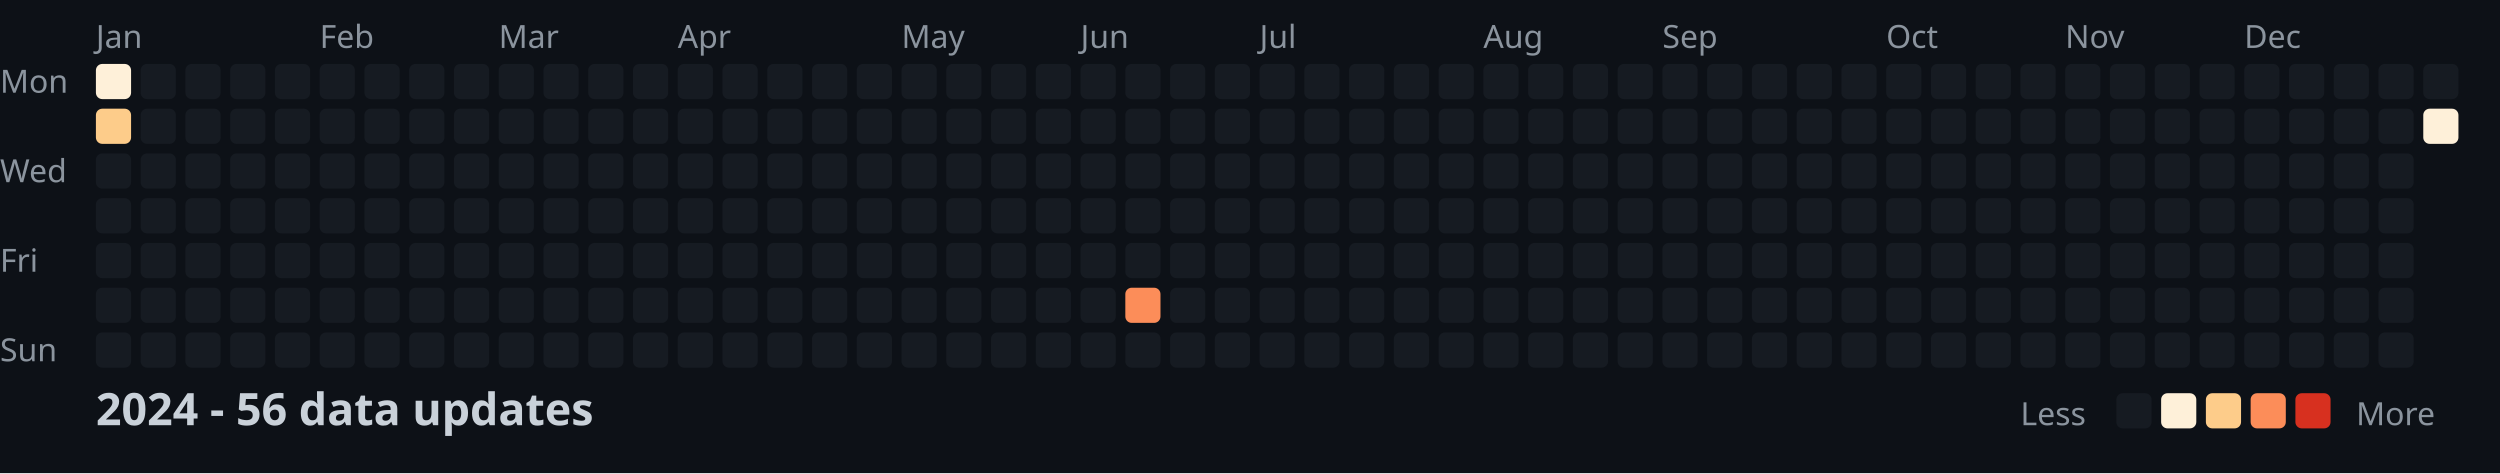
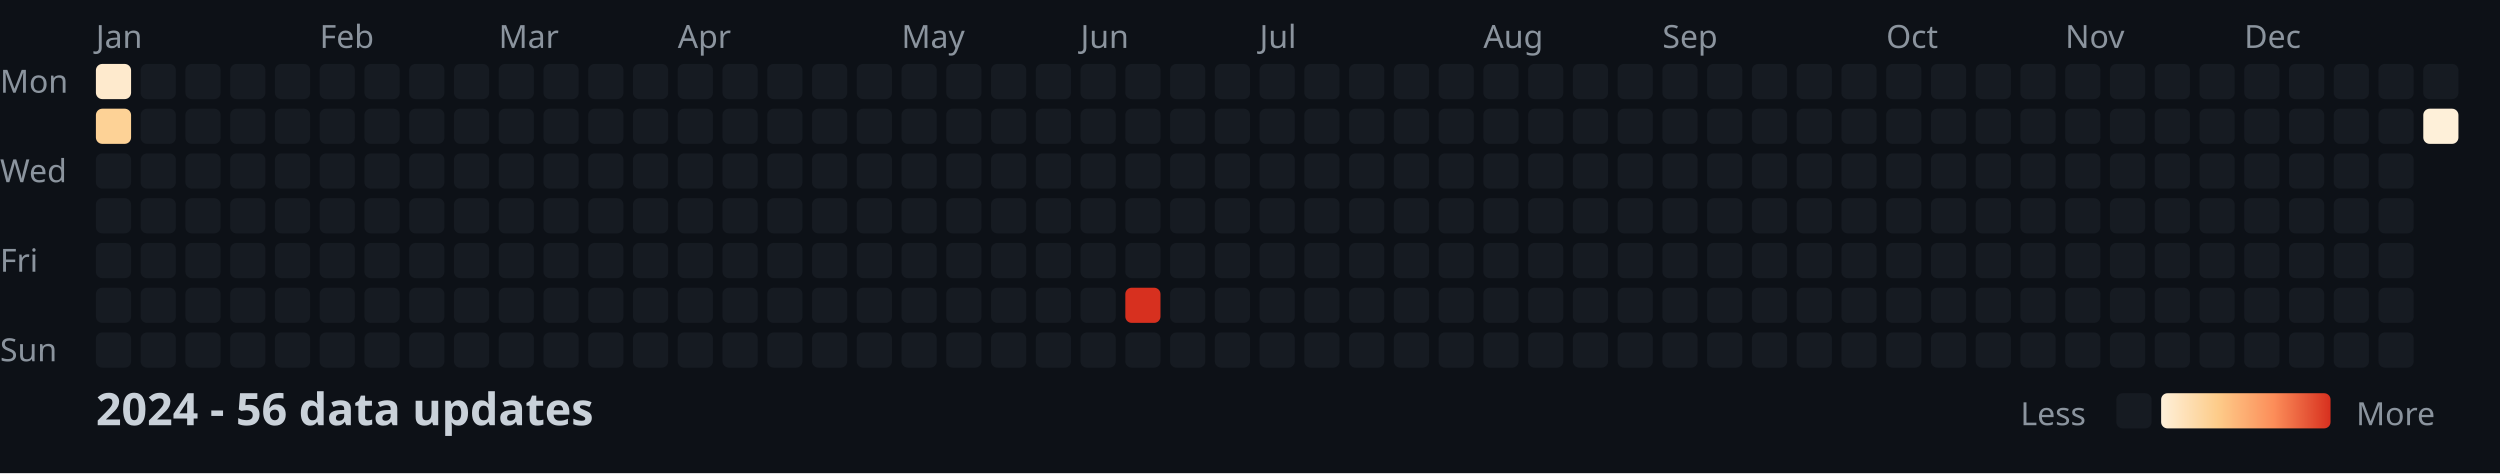
<svg xmlns="http://www.w3.org/2000/svg" width="782" height="148">
  <style>
    .month { font: 10px sans-serif; fill: #8b949e; }
    .day { font: 10px sans-serif; fill: #8b949e; }
    .title { font: bold 14px sans-serif; fill: #c9d1d9; }
    .legend { font: 10px sans-serif; fill: #8b949e; }
  </style>
  <rect width="100%" height="100%" fill="#0d1117" />
  <text x="0" y="29" class="day">Mon</text>
  <text x="0" y="57" class="day">Wed</text>
  <text x="0" y="85" class="day">Fri</text>
  <text x="0" y="113" class="day">Sun</text>
  <text x="30" y="15" class="month">Jan</text>
  <text x="100" y="15" class="month">Feb</text>
  <text x="156" y="15" class="month">Mar</text>
  <text x="212" y="15" class="month">Apr</text>
  <text x="282" y="15" class="month">May</text>
  <text x="338" y="15" class="month">Jun</text>
  <text x="394" y="15" class="month">Jul</text>
  <text x="464" y="15" class="month">Aug</text>
  <text x="520" y="15" class="month">Sep</text>
  <text x="590" y="15" class="month">Oct</text>
  <text x="646" y="15" class="month">Nov</text>
  <text x="702" y="15" class="month">Dec</text>
-   <rect x="30" y="20" width="11" height="11" fill="#fef0d9" rx="2" />
-   <rect x="30" y="34" width="11" height="11" fill="#fdcc8a" rx="2" />
+   <rect x="30" y="20" width="11" height="11" fill="#feeacd" rx="2" />
+   <rect x="30" y="34" width="11" height="11" fill="#fdd296" rx="2" />
  <rect x="30" y="48" width="11" height="11" fill="#161b22" rx="2" />
  <rect x="30" y="62" width="11" height="11" fill="#161b22" rx="2" />
  <rect x="30" y="76" width="11" height="11" fill="#161b22" rx="2" />
  <rect x="30" y="90" width="11" height="11" fill="#161b22" rx="2" />
  <rect x="30" y="104" width="11" height="11" fill="#161b22" rx="2" />
  <rect x="44" y="20" width="11" height="11" fill="#161b22" rx="2" />
  <rect x="44" y="34" width="11" height="11" fill="#161b22" rx="2" />
  <rect x="44" y="48" width="11" height="11" fill="#161b22" rx="2" />
  <rect x="44" y="62" width="11" height="11" fill="#161b22" rx="2" />
  <rect x="44" y="76" width="11" height="11" fill="#161b22" rx="2" />
  <rect x="44" y="90" width="11" height="11" fill="#161b22" rx="2" />
  <rect x="44" y="104" width="11" height="11" fill="#161b22" rx="2" />
  <rect x="58" y="20" width="11" height="11" fill="#161b22" rx="2" />
  <rect x="58" y="34" width="11" height="11" fill="#161b22" rx="2" />
  <rect x="58" y="48" width="11" height="11" fill="#161b22" rx="2" />
  <rect x="58" y="62" width="11" height="11" fill="#161b22" rx="2" />
  <rect x="58" y="76" width="11" height="11" fill="#161b22" rx="2" />
  <rect x="58" y="90" width="11" height="11" fill="#161b22" rx="2" />
  <rect x="58" y="104" width="11" height="11" fill="#161b22" rx="2" />
  <rect x="72" y="20" width="11" height="11" fill="#161b22" rx="2" />
  <rect x="72" y="34" width="11" height="11" fill="#161b22" rx="2" />
  <rect x="72" y="48" width="11" height="11" fill="#161b22" rx="2" />
  <rect x="72" y="62" width="11" height="11" fill="#161b22" rx="2" />
  <rect x="72" y="76" width="11" height="11" fill="#161b22" rx="2" />
  <rect x="72" y="90" width="11" height="11" fill="#161b22" rx="2" />
  <rect x="72" y="104" width="11" height="11" fill="#161b22" rx="2" />
  <rect x="86" y="20" width="11" height="11" fill="#161b22" rx="2" />
  <rect x="86" y="34" width="11" height="11" fill="#161b22" rx="2" />
  <rect x="86" y="48" width="11" height="11" fill="#161b22" rx="2" />
  <rect x="86" y="62" width="11" height="11" fill="#161b22" rx="2" />
  <rect x="86" y="76" width="11" height="11" fill="#161b22" rx="2" />
  <rect x="86" y="90" width="11" height="11" fill="#161b22" rx="2" />
  <rect x="86" y="104" width="11" height="11" fill="#161b22" rx="2" />
  <rect x="100" y="20" width="11" height="11" fill="#161b22" rx="2" />
  <rect x="100" y="34" width="11" height="11" fill="#161b22" rx="2" />
  <rect x="100" y="48" width="11" height="11" fill="#161b22" rx="2" />
  <rect x="100" y="62" width="11" height="11" fill="#161b22" rx="2" />
  <rect x="100" y="76" width="11" height="11" fill="#161b22" rx="2" />
  <rect x="100" y="90" width="11" height="11" fill="#161b22" rx="2" />
  <rect x="100" y="104" width="11" height="11" fill="#161b22" rx="2" />
  <rect x="114" y="20" width="11" height="11" fill="#161b22" rx="2" />
  <rect x="114" y="34" width="11" height="11" fill="#161b22" rx="2" />
  <rect x="114" y="48" width="11" height="11" fill="#161b22" rx="2" />
  <rect x="114" y="62" width="11" height="11" fill="#161b22" rx="2" />
  <rect x="114" y="76" width="11" height="11" fill="#161b22" rx="2" />
  <rect x="114" y="90" width="11" height="11" fill="#161b22" rx="2" />
  <rect x="114" y="104" width="11" height="11" fill="#161b22" rx="2" />
  <rect x="128" y="20" width="11" height="11" fill="#161b22" rx="2" />
  <rect x="128" y="34" width="11" height="11" fill="#161b22" rx="2" />
  <rect x="128" y="48" width="11" height="11" fill="#161b22" rx="2" />
  <rect x="128" y="62" width="11" height="11" fill="#161b22" rx="2" />
  <rect x="128" y="76" width="11" height="11" fill="#161b22" rx="2" />
  <rect x="128" y="90" width="11" height="11" fill="#161b22" rx="2" />
  <rect x="128" y="104" width="11" height="11" fill="#161b22" rx="2" />
  <rect x="142" y="20" width="11" height="11" fill="#161b22" rx="2" />
  <rect x="142" y="34" width="11" height="11" fill="#161b22" rx="2" />
  <rect x="142" y="48" width="11" height="11" fill="#161b22" rx="2" />
  <rect x="142" y="62" width="11" height="11" fill="#161b22" rx="2" />
  <rect x="142" y="76" width="11" height="11" fill="#161b22" rx="2" />
  <rect x="142" y="90" width="11" height="11" fill="#161b22" rx="2" />
  <rect x="142" y="104" width="11" height="11" fill="#161b22" rx="2" />
  <rect x="156" y="20" width="11" height="11" fill="#161b22" rx="2" />
  <rect x="156" y="34" width="11" height="11" fill="#161b22" rx="2" />
  <rect x="156" y="48" width="11" height="11" fill="#161b22" rx="2" />
  <rect x="156" y="62" width="11" height="11" fill="#161b22" rx="2" />
  <rect x="156" y="76" width="11" height="11" fill="#161b22" rx="2" />
  <rect x="156" y="90" width="11" height="11" fill="#161b22" rx="2" />
  <rect x="156" y="104" width="11" height="11" fill="#161b22" rx="2" />
  <rect x="170" y="20" width="11" height="11" fill="#161b22" rx="2" />
  <rect x="170" y="34" width="11" height="11" fill="#161b22" rx="2" />
  <rect x="170" y="48" width="11" height="11" fill="#161b22" rx="2" />
  <rect x="170" y="62" width="11" height="11" fill="#161b22" rx="2" />
  <rect x="170" y="76" width="11" height="11" fill="#161b22" rx="2" />
  <rect x="170" y="90" width="11" height="11" fill="#161b22" rx="2" />
  <rect x="170" y="104" width="11" height="11" fill="#161b22" rx="2" />
  <rect x="184" y="20" width="11" height="11" fill="#161b22" rx="2" />
  <rect x="184" y="34" width="11" height="11" fill="#161b22" rx="2" />
  <rect x="184" y="48" width="11" height="11" fill="#161b22" rx="2" />
  <rect x="184" y="62" width="11" height="11" fill="#161b22" rx="2" />
  <rect x="184" y="76" width="11" height="11" fill="#161b22" rx="2" />
  <rect x="184" y="90" width="11" height="11" fill="#161b22" rx="2" />
  <rect x="184" y="104" width="11" height="11" fill="#161b22" rx="2" />
  <rect x="198" y="20" width="11" height="11" fill="#161b22" rx="2" />
  <rect x="198" y="34" width="11" height="11" fill="#161b22" rx="2" />
  <rect x="198" y="48" width="11" height="11" fill="#161b22" rx="2" />
  <rect x="198" y="62" width="11" height="11" fill="#161b22" rx="2" />
  <rect x="198" y="76" width="11" height="11" fill="#161b22" rx="2" />
  <rect x="198" y="90" width="11" height="11" fill="#161b22" rx="2" />
  <rect x="198" y="104" width="11" height="11" fill="#161b22" rx="2" />
  <rect x="212" y="20" width="11" height="11" fill="#161b22" rx="2" />
  <rect x="212" y="34" width="11" height="11" fill="#161b22" rx="2" />
  <rect x="212" y="48" width="11" height="11" fill="#161b22" rx="2" />
  <rect x="212" y="62" width="11" height="11" fill="#161b22" rx="2" />
  <rect x="212" y="76" width="11" height="11" fill="#161b22" rx="2" />
  <rect x="212" y="90" width="11" height="11" fill="#161b22" rx="2" />
  <rect x="212" y="104" width="11" height="11" fill="#161b22" rx="2" />
  <rect x="226" y="20" width="11" height="11" fill="#161b22" rx="2" />
  <rect x="226" y="34" width="11" height="11" fill="#161b22" rx="2" />
  <rect x="226" y="48" width="11" height="11" fill="#161b22" rx="2" />
  <rect x="226" y="62" width="11" height="11" fill="#161b22" rx="2" />
  <rect x="226" y="76" width="11" height="11" fill="#161b22" rx="2" />
  <rect x="226" y="90" width="11" height="11" fill="#161b22" rx="2" />
  <rect x="226" y="104" width="11" height="11" fill="#161b22" rx="2" />
  <rect x="240" y="20" width="11" height="11" fill="#161b22" rx="2" />
  <rect x="240" y="34" width="11" height="11" fill="#161b22" rx="2" />
  <rect x="240" y="48" width="11" height="11" fill="#161b22" rx="2" />
  <rect x="240" y="62" width="11" height="11" fill="#161b22" rx="2" />
  <rect x="240" y="76" width="11" height="11" fill="#161b22" rx="2" />
  <rect x="240" y="90" width="11" height="11" fill="#161b22" rx="2" />
  <rect x="240" y="104" width="11" height="11" fill="#161b22" rx="2" />
  <rect x="254" y="20" width="11" height="11" fill="#161b22" rx="2" />
  <rect x="254" y="34" width="11" height="11" fill="#161b22" rx="2" />
  <rect x="254" y="48" width="11" height="11" fill="#161b22" rx="2" />
  <rect x="254" y="62" width="11" height="11" fill="#161b22" rx="2" />
  <rect x="254" y="76" width="11" height="11" fill="#161b22" rx="2" />
  <rect x="254" y="90" width="11" height="11" fill="#161b22" rx="2" />
  <rect x="254" y="104" width="11" height="11" fill="#161b22" rx="2" />
  <rect x="268" y="20" width="11" height="11" fill="#161b22" rx="2" />
  <rect x="268" y="34" width="11" height="11" fill="#161b22" rx="2" />
  <rect x="268" y="48" width="11" height="11" fill="#161b22" rx="2" />
  <rect x="268" y="62" width="11" height="11" fill="#161b22" rx="2" />
  <rect x="268" y="76" width="11" height="11" fill="#161b22" rx="2" />
  <rect x="268" y="90" width="11" height="11" fill="#161b22" rx="2" />
  <rect x="268" y="104" width="11" height="11" fill="#161b22" rx="2" />
  <rect x="282" y="20" width="11" height="11" fill="#161b22" rx="2" />
  <rect x="282" y="34" width="11" height="11" fill="#161b22" rx="2" />
  <rect x="282" y="48" width="11" height="11" fill="#161b22" rx="2" />
  <rect x="282" y="62" width="11" height="11" fill="#161b22" rx="2" />
  <rect x="282" y="76" width="11" height="11" fill="#161b22" rx="2" />
  <rect x="282" y="90" width="11" height="11" fill="#161b22" rx="2" />
  <rect x="282" y="104" width="11" height="11" fill="#161b22" rx="2" />
  <rect x="296" y="20" width="11" height="11" fill="#161b22" rx="2" />
  <rect x="296" y="34" width="11" height="11" fill="#161b22" rx="2" />
  <rect x="296" y="48" width="11" height="11" fill="#161b22" rx="2" />
  <rect x="296" y="62" width="11" height="11" fill="#161b22" rx="2" />
  <rect x="296" y="76" width="11" height="11" fill="#161b22" rx="2" />
  <rect x="296" y="90" width="11" height="11" fill="#161b22" rx="2" />
  <rect x="296" y="104" width="11" height="11" fill="#161b22" rx="2" />
  <rect x="310" y="20" width="11" height="11" fill="#161b22" rx="2" />
  <rect x="310" y="34" width="11" height="11" fill="#161b22" rx="2" />
  <rect x="310" y="48" width="11" height="11" fill="#161b22" rx="2" />
  <rect x="310" y="62" width="11" height="11" fill="#161b22" rx="2" />
  <rect x="310" y="76" width="11" height="11" fill="#161b22" rx="2" />
  <rect x="310" y="90" width="11" height="11" fill="#161b22" rx="2" />
  <rect x="310" y="104" width="11" height="11" fill="#161b22" rx="2" />
  <rect x="324" y="20" width="11" height="11" fill="#161b22" rx="2" />
  <rect x="324" y="34" width="11" height="11" fill="#161b22" rx="2" />
  <rect x="324" y="48" width="11" height="11" fill="#161b22" rx="2" />
  <rect x="324" y="62" width="11" height="11" fill="#161b22" rx="2" />
  <rect x="324" y="76" width="11" height="11" fill="#161b22" rx="2" />
  <rect x="324" y="90" width="11" height="11" fill="#161b22" rx="2" />
  <rect x="324" y="104" width="11" height="11" fill="#161b22" rx="2" />
  <rect x="338" y="20" width="11" height="11" fill="#161b22" rx="2" />
  <rect x="338" y="34" width="11" height="11" fill="#161b22" rx="2" />
  <rect x="338" y="48" width="11" height="11" fill="#161b22" rx="2" />
  <rect x="338" y="62" width="11" height="11" fill="#161b22" rx="2" />
  <rect x="338" y="76" width="11" height="11" fill="#161b22" rx="2" />
  <rect x="338" y="90" width="11" height="11" fill="#161b22" rx="2" />
  <rect x="338" y="104" width="11" height="11" fill="#161b22" rx="2" />
  <rect x="352" y="20" width="11" height="11" fill="#161b22" rx="2" />
  <rect x="352" y="34" width="11" height="11" fill="#161b22" rx="2" />
  <rect x="352" y="48" width="11" height="11" fill="#161b22" rx="2" />
  <rect x="352" y="62" width="11" height="11" fill="#161b22" rx="2" />
  <rect x="352" y="76" width="11" height="11" fill="#161b22" rx="2" />
-   <rect x="352" y="90" width="11" height="11" fill="#fc8d59" rx="2" />
+   <rect x="352" y="90" width="11" height="11" fill="#d7301f" rx="2" />
  <rect x="352" y="104" width="11" height="11" fill="#161b22" rx="2" />
  <rect x="366" y="20" width="11" height="11" fill="#161b22" rx="2" />
  <rect x="366" y="34" width="11" height="11" fill="#161b22" rx="2" />
  <rect x="366" y="48" width="11" height="11" fill="#161b22" rx="2" />
  <rect x="366" y="62" width="11" height="11" fill="#161b22" rx="2" />
  <rect x="366" y="76" width="11" height="11" fill="#161b22" rx="2" />
  <rect x="366" y="90" width="11" height="11" fill="#161b22" rx="2" />
  <rect x="366" y="104" width="11" height="11" fill="#161b22" rx="2" />
  <rect x="380" y="20" width="11" height="11" fill="#161b22" rx="2" />
  <rect x="380" y="34" width="11" height="11" fill="#161b22" rx="2" />
  <rect x="380" y="48" width="11" height="11" fill="#161b22" rx="2" />
  <rect x="380" y="62" width="11" height="11" fill="#161b22" rx="2" />
  <rect x="380" y="76" width="11" height="11" fill="#161b22" rx="2" />
  <rect x="380" y="90" width="11" height="11" fill="#161b22" rx="2" />
  <rect x="380" y="104" width="11" height="11" fill="#161b22" rx="2" />
  <rect x="394" y="20" width="11" height="11" fill="#161b22" rx="2" />
  <rect x="394" y="34" width="11" height="11" fill="#161b22" rx="2" />
  <rect x="394" y="48" width="11" height="11" fill="#161b22" rx="2" />
  <rect x="394" y="62" width="11" height="11" fill="#161b22" rx="2" />
  <rect x="394" y="76" width="11" height="11" fill="#161b22" rx="2" />
  <rect x="394" y="90" width="11" height="11" fill="#161b22" rx="2" />
  <rect x="394" y="104" width="11" height="11" fill="#161b22" rx="2" />
  <rect x="408" y="20" width="11" height="11" fill="#161b22" rx="2" />
  <rect x="408" y="34" width="11" height="11" fill="#161b22" rx="2" />
  <rect x="408" y="48" width="11" height="11" fill="#161b22" rx="2" />
  <rect x="408" y="62" width="11" height="11" fill="#161b22" rx="2" />
  <rect x="408" y="76" width="11" height="11" fill="#161b22" rx="2" />
  <rect x="408" y="90" width="11" height="11" fill="#161b22" rx="2" />
  <rect x="408" y="104" width="11" height="11" fill="#161b22" rx="2" />
  <rect x="422" y="20" width="11" height="11" fill="#161b22" rx="2" />
  <rect x="422" y="34" width="11" height="11" fill="#161b22" rx="2" />
  <rect x="422" y="48" width="11" height="11" fill="#161b22" rx="2" />
  <rect x="422" y="62" width="11" height="11" fill="#161b22" rx="2" />
  <rect x="422" y="76" width="11" height="11" fill="#161b22" rx="2" />
  <rect x="422" y="90" width="11" height="11" fill="#161b22" rx="2" />
  <rect x="422" y="104" width="11" height="11" fill="#161b22" rx="2" />
  <rect x="436" y="20" width="11" height="11" fill="#161b22" rx="2" />
  <rect x="436" y="34" width="11" height="11" fill="#161b22" rx="2" />
  <rect x="436" y="48" width="11" height="11" fill="#161b22" rx="2" />
  <rect x="436" y="62" width="11" height="11" fill="#161b22" rx="2" />
  <rect x="436" y="76" width="11" height="11" fill="#161b22" rx="2" />
  <rect x="436" y="90" width="11" height="11" fill="#161b22" rx="2" />
  <rect x="436" y="104" width="11" height="11" fill="#161b22" rx="2" />
  <rect x="450" y="20" width="11" height="11" fill="#161b22" rx="2" />
  <rect x="450" y="34" width="11" height="11" fill="#161b22" rx="2" />
  <rect x="450" y="48" width="11" height="11" fill="#161b22" rx="2" />
  <rect x="450" y="62" width="11" height="11" fill="#161b22" rx="2" />
  <rect x="450" y="76" width="11" height="11" fill="#161b22" rx="2" />
  <rect x="450" y="90" width="11" height="11" fill="#161b22" rx="2" />
  <rect x="450" y="104" width="11" height="11" fill="#161b22" rx="2" />
  <rect x="464" y="20" width="11" height="11" fill="#161b22" rx="2" />
  <rect x="464" y="34" width="11" height="11" fill="#161b22" rx="2" />
  <rect x="464" y="48" width="11" height="11" fill="#161b22" rx="2" />
  <rect x="464" y="62" width="11" height="11" fill="#161b22" rx="2" />
  <rect x="464" y="76" width="11" height="11" fill="#161b22" rx="2" />
  <rect x="464" y="90" width="11" height="11" fill="#161b22" rx="2" />
  <rect x="464" y="104" width="11" height="11" fill="#161b22" rx="2" />
  <rect x="478" y="20" width="11" height="11" fill="#161b22" rx="2" />
  <rect x="478" y="34" width="11" height="11" fill="#161b22" rx="2" />
  <rect x="478" y="48" width="11" height="11" fill="#161b22" rx="2" />
  <rect x="478" y="62" width="11" height="11" fill="#161b22" rx="2" />
  <rect x="478" y="76" width="11" height="11" fill="#161b22" rx="2" />
  <rect x="478" y="90" width="11" height="11" fill="#161b22" rx="2" />
  <rect x="478" y="104" width="11" height="11" fill="#161b22" rx="2" />
  <rect x="492" y="20" width="11" height="11" fill="#161b22" rx="2" />
  <rect x="492" y="34" width="11" height="11" fill="#161b22" rx="2" />
  <rect x="492" y="48" width="11" height="11" fill="#161b22" rx="2" />
  <rect x="492" y="62" width="11" height="11" fill="#161b22" rx="2" />
  <rect x="492" y="76" width="11" height="11" fill="#161b22" rx="2" />
  <rect x="492" y="90" width="11" height="11" fill="#161b22" rx="2" />
  <rect x="492" y="104" width="11" height="11" fill="#161b22" rx="2" />
  <rect x="506" y="20" width="11" height="11" fill="#161b22" rx="2" />
  <rect x="506" y="34" width="11" height="11" fill="#161b22" rx="2" />
  <rect x="506" y="48" width="11" height="11" fill="#161b22" rx="2" />
  <rect x="506" y="62" width="11" height="11" fill="#161b22" rx="2" />
  <rect x="506" y="76" width="11" height="11" fill="#161b22" rx="2" />
  <rect x="506" y="90" width="11" height="11" fill="#161b22" rx="2" />
  <rect x="506" y="104" width="11" height="11" fill="#161b22" rx="2" />
  <rect x="520" y="20" width="11" height="11" fill="#161b22" rx="2" />
  <rect x="520" y="34" width="11" height="11" fill="#161b22" rx="2" />
  <rect x="520" y="48" width="11" height="11" fill="#161b22" rx="2" />
  <rect x="520" y="62" width="11" height="11" fill="#161b22" rx="2" />
  <rect x="520" y="76" width="11" height="11" fill="#161b22" rx="2" />
  <rect x="520" y="90" width="11" height="11" fill="#161b22" rx="2" />
  <rect x="520" y="104" width="11" height="11" fill="#161b22" rx="2" />
  <rect x="534" y="20" width="11" height="11" fill="#161b22" rx="2" />
  <rect x="534" y="34" width="11" height="11" fill="#161b22" rx="2" />
  <rect x="534" y="48" width="11" height="11" fill="#161b22" rx="2" />
  <rect x="534" y="62" width="11" height="11" fill="#161b22" rx="2" />
  <rect x="534" y="76" width="11" height="11" fill="#161b22" rx="2" />
  <rect x="534" y="90" width="11" height="11" fill="#161b22" rx="2" />
  <rect x="534" y="104" width="11" height="11" fill="#161b22" rx="2" />
  <rect x="548" y="20" width="11" height="11" fill="#161b22" rx="2" />
  <rect x="548" y="34" width="11" height="11" fill="#161b22" rx="2" />
  <rect x="548" y="48" width="11" height="11" fill="#161b22" rx="2" />
  <rect x="548" y="62" width="11" height="11" fill="#161b22" rx="2" />
  <rect x="548" y="76" width="11" height="11" fill="#161b22" rx="2" />
  <rect x="548" y="90" width="11" height="11" fill="#161b22" rx="2" />
  <rect x="548" y="104" width="11" height="11" fill="#161b22" rx="2" />
  <rect x="562" y="20" width="11" height="11" fill="#161b22" rx="2" />
  <rect x="562" y="34" width="11" height="11" fill="#161b22" rx="2" />
  <rect x="562" y="48" width="11" height="11" fill="#161b22" rx="2" />
  <rect x="562" y="62" width="11" height="11" fill="#161b22" rx="2" />
  <rect x="562" y="76" width="11" height="11" fill="#161b22" rx="2" />
  <rect x="562" y="90" width="11" height="11" fill="#161b22" rx="2" />
  <rect x="562" y="104" width="11" height="11" fill="#161b22" rx="2" />
  <rect x="576" y="20" width="11" height="11" fill="#161b22" rx="2" />
  <rect x="576" y="34" width="11" height="11" fill="#161b22" rx="2" />
  <rect x="576" y="48" width="11" height="11" fill="#161b22" rx="2" />
  <rect x="576" y="62" width="11" height="11" fill="#161b22" rx="2" />
  <rect x="576" y="76" width="11" height="11" fill="#161b22" rx="2" />
  <rect x="576" y="90" width="11" height="11" fill="#161b22" rx="2" />
  <rect x="576" y="104" width="11" height="11" fill="#161b22" rx="2" />
  <rect x="590" y="20" width="11" height="11" fill="#161b22" rx="2" />
  <rect x="590" y="34" width="11" height="11" fill="#161b22" rx="2" />
  <rect x="590" y="48" width="11" height="11" fill="#161b22" rx="2" />
  <rect x="590" y="62" width="11" height="11" fill="#161b22" rx="2" />
  <rect x="590" y="76" width="11" height="11" fill="#161b22" rx="2" />
  <rect x="590" y="90" width="11" height="11" fill="#161b22" rx="2" />
  <rect x="590" y="104" width="11" height="11" fill="#161b22" rx="2" />
  <rect x="604" y="20" width="11" height="11" fill="#161b22" rx="2" />
  <rect x="604" y="34" width="11" height="11" fill="#161b22" rx="2" />
  <rect x="604" y="48" width="11" height="11" fill="#161b22" rx="2" />
  <rect x="604" y="62" width="11" height="11" fill="#161b22" rx="2" />
  <rect x="604" y="76" width="11" height="11" fill="#161b22" rx="2" />
  <rect x="604" y="90" width="11" height="11" fill="#161b22" rx="2" />
  <rect x="604" y="104" width="11" height="11" fill="#161b22" rx="2" />
  <rect x="618" y="20" width="11" height="11" fill="#161b22" rx="2" />
  <rect x="618" y="34" width="11" height="11" fill="#161b22" rx="2" />
  <rect x="618" y="48" width="11" height="11" fill="#161b22" rx="2" />
  <rect x="618" y="62" width="11" height="11" fill="#161b22" rx="2" />
  <rect x="618" y="76" width="11" height="11" fill="#161b22" rx="2" />
  <rect x="618" y="90" width="11" height="11" fill="#161b22" rx="2" />
  <rect x="618" y="104" width="11" height="11" fill="#161b22" rx="2" />
  <rect x="632" y="20" width="11" height="11" fill="#161b22" rx="2" />
  <rect x="632" y="34" width="11" height="11" fill="#161b22" rx="2" />
  <rect x="632" y="48" width="11" height="11" fill="#161b22" rx="2" />
  <rect x="632" y="62" width="11" height="11" fill="#161b22" rx="2" />
  <rect x="632" y="76" width="11" height="11" fill="#161b22" rx="2" />
  <rect x="632" y="90" width="11" height="11" fill="#161b22" rx="2" />
  <rect x="632" y="104" width="11" height="11" fill="#161b22" rx="2" />
  <rect x="646" y="20" width="11" height="11" fill="#161b22" rx="2" />
  <rect x="646" y="34" width="11" height="11" fill="#161b22" rx="2" />
  <rect x="646" y="48" width="11" height="11" fill="#161b22" rx="2" />
  <rect x="646" y="62" width="11" height="11" fill="#161b22" rx="2" />
  <rect x="646" y="76" width="11" height="11" fill="#161b22" rx="2" />
  <rect x="646" y="90" width="11" height="11" fill="#161b22" rx="2" />
  <rect x="646" y="104" width="11" height="11" fill="#161b22" rx="2" />
  <rect x="660" y="20" width="11" height="11" fill="#161b22" rx="2" />
  <rect x="660" y="34" width="11" height="11" fill="#161b22" rx="2" />
  <rect x="660" y="48" width="11" height="11" fill="#161b22" rx="2" />
  <rect x="660" y="62" width="11" height="11" fill="#161b22" rx="2" />
  <rect x="660" y="76" width="11" height="11" fill="#161b22" rx="2" />
  <rect x="660" y="90" width="11" height="11" fill="#161b22" rx="2" />
  <rect x="660" y="104" width="11" height="11" fill="#161b22" rx="2" />
  <rect x="674" y="20" width="11" height="11" fill="#161b22" rx="2" />
  <rect x="674" y="34" width="11" height="11" fill="#161b22" rx="2" />
  <rect x="674" y="48" width="11" height="11" fill="#161b22" rx="2" />
  <rect x="674" y="62" width="11" height="11" fill="#161b22" rx="2" />
  <rect x="674" y="76" width="11" height="11" fill="#161b22" rx="2" />
  <rect x="674" y="90" width="11" height="11" fill="#161b22" rx="2" />
  <rect x="674" y="104" width="11" height="11" fill="#161b22" rx="2" />
  <rect x="688" y="20" width="11" height="11" fill="#161b22" rx="2" />
  <rect x="688" y="34" width="11" height="11" fill="#161b22" rx="2" />
  <rect x="688" y="48" width="11" height="11" fill="#161b22" rx="2" />
  <rect x="688" y="62" width="11" height="11" fill="#161b22" rx="2" />
  <rect x="688" y="76" width="11" height="11" fill="#161b22" rx="2" />
  <rect x="688" y="90" width="11" height="11" fill="#161b22" rx="2" />
  <rect x="688" y="104" width="11" height="11" fill="#161b22" rx="2" />
  <rect x="702" y="20" width="11" height="11" fill="#161b22" rx="2" />
  <rect x="702" y="34" width="11" height="11" fill="#161b22" rx="2" />
  <rect x="702" y="48" width="11" height="11" fill="#161b22" rx="2" />
  <rect x="702" y="62" width="11" height="11" fill="#161b22" rx="2" />
  <rect x="702" y="76" width="11" height="11" fill="#161b22" rx="2" />
  <rect x="702" y="90" width="11" height="11" fill="#161b22" rx="2" />
  <rect x="702" y="104" width="11" height="11" fill="#161b22" rx="2" />
  <rect x="716" y="20" width="11" height="11" fill="#161b22" rx="2" />
  <rect x="716" y="34" width="11" height="11" fill="#161b22" rx="2" />
  <rect x="716" y="48" width="11" height="11" fill="#161b22" rx="2" />
  <rect x="716" y="62" width="11" height="11" fill="#161b22" rx="2" />
  <rect x="716" y="76" width="11" height="11" fill="#161b22" rx="2" />
  <rect x="716" y="90" width="11" height="11" fill="#161b22" rx="2" />
  <rect x="716" y="104" width="11" height="11" fill="#161b22" rx="2" />
  <rect x="730" y="20" width="11" height="11" fill="#161b22" rx="2" />
  <rect x="730" y="34" width="11" height="11" fill="#161b22" rx="2" />
  <rect x="730" y="48" width="11" height="11" fill="#161b22" rx="2" />
  <rect x="730" y="62" width="11" height="11" fill="#161b22" rx="2" />
  <rect x="730" y="76" width="11" height="11" fill="#161b22" rx="2" />
  <rect x="730" y="90" width="11" height="11" fill="#161b22" rx="2" />
  <rect x="730" y="104" width="11" height="11" fill="#161b22" rx="2" />
  <rect x="744" y="20" width="11" height="11" fill="#161b22" rx="2" />
  <rect x="744" y="34" width="11" height="11" fill="#161b22" rx="2" />
  <rect x="744" y="48" width="11" height="11" fill="#161b22" rx="2" />
  <rect x="744" y="62" width="11" height="11" fill="#161b22" rx="2" />
  <rect x="744" y="76" width="11" height="11" fill="#161b22" rx="2" />
  <rect x="744" y="90" width="11" height="11" fill="#161b22" rx="2" />
  <rect x="744" y="104" width="11" height="11" fill="#161b22" rx="2" />
  <rect x="758" y="20" width="11" height="11" fill="#161b22" rx="2" />
  <rect x="758" y="34" width="11" height="11" fill="#fef0d9" rx="2" />
  <text x="30" y="133" class="title">2024 - 56 data updates</text>
+   <defs>
+     <linearGradient id="legend-gradient" x1="0" y1="0" x2="1" y2="0">
+       <stop offset="0%" stop-color="#fef0d9" />
+       <stop offset="33.333%" stop-color="#fdcc8a" />
+       <stop offset="66.667%" stop-color="#fc8d59" />
+       <stop offset="100%" stop-color="#d7301f" />
+     </linearGradient>
+   </defs>
  <text x="632" y="133" class="legend">Less</text>
  <rect x="662" y="123" width="11" height="11" fill="#161b22" rx="2" />
-   <rect x="676" y="123" width="11" height="11" fill="#fef0d9" rx="2" />
-   <rect x="690" y="123" width="11" height="11" fill="#fdcc8a" rx="2" />
-   <rect x="704" y="123" width="11" height="11" fill="#fc8d59" rx="2" />
-   <rect x="718" y="123" width="11" height="11" fill="#d7301f" rx="2" />
+   <rect x="676" y="123" width="53" height="11" fill="url(#legend-gradient)" rx="2" />
  <text x="737" y="133" class="legend">More</text>
</svg>
